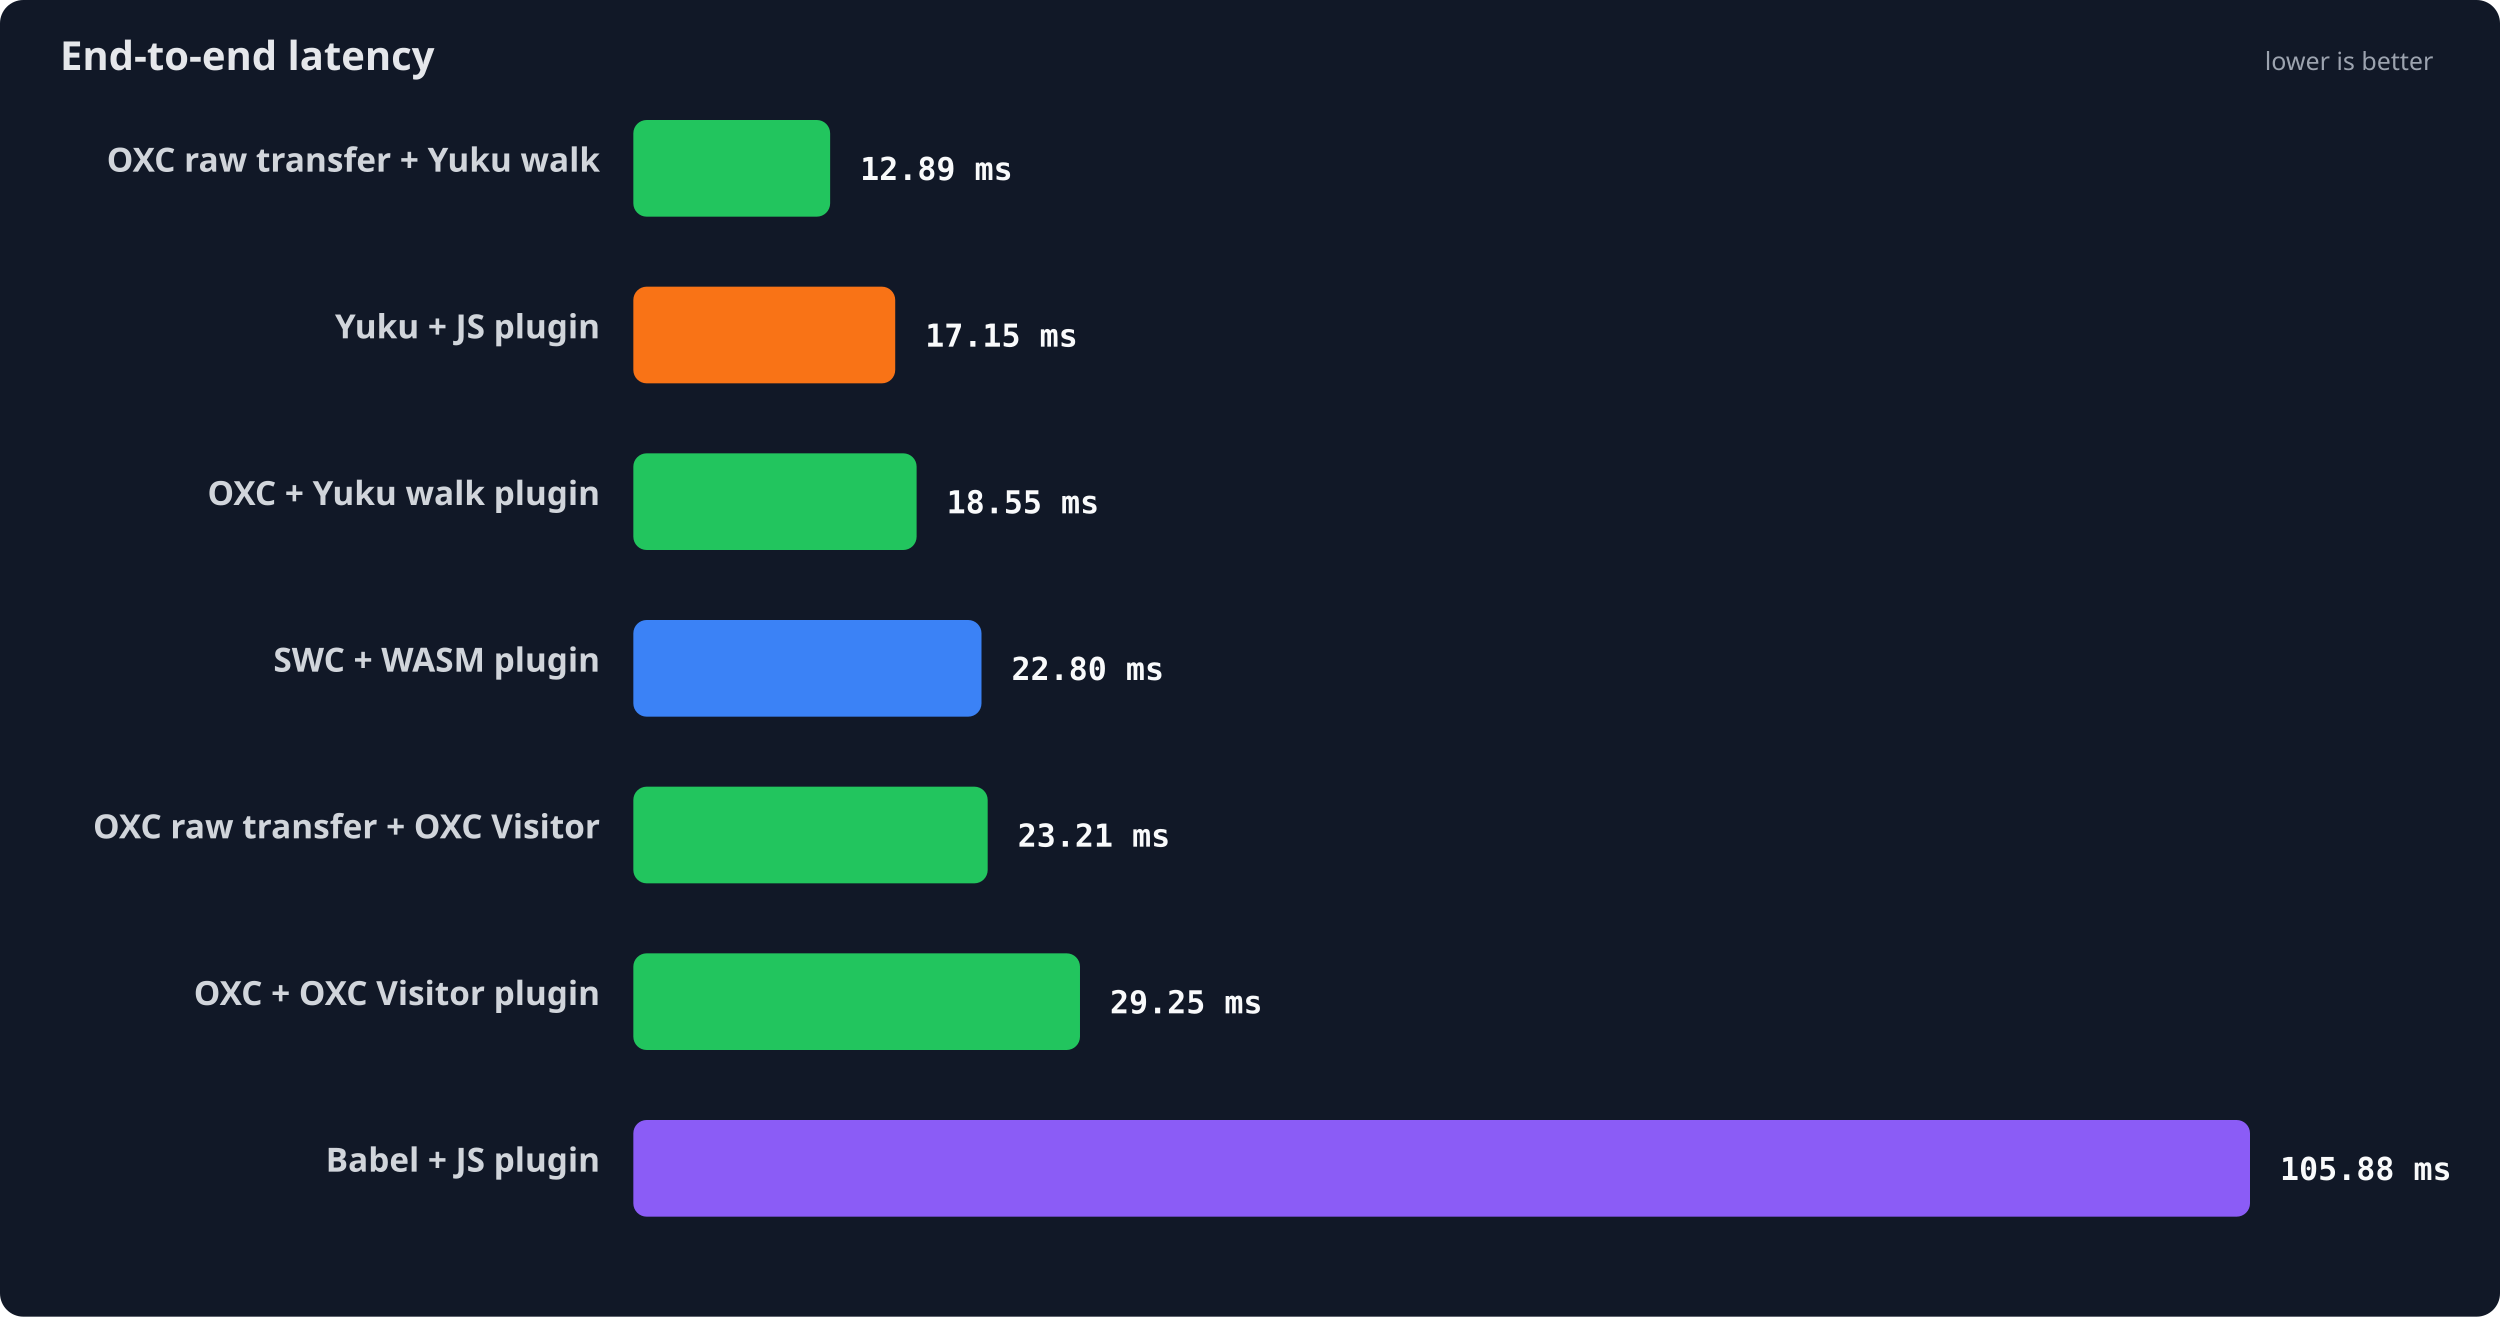
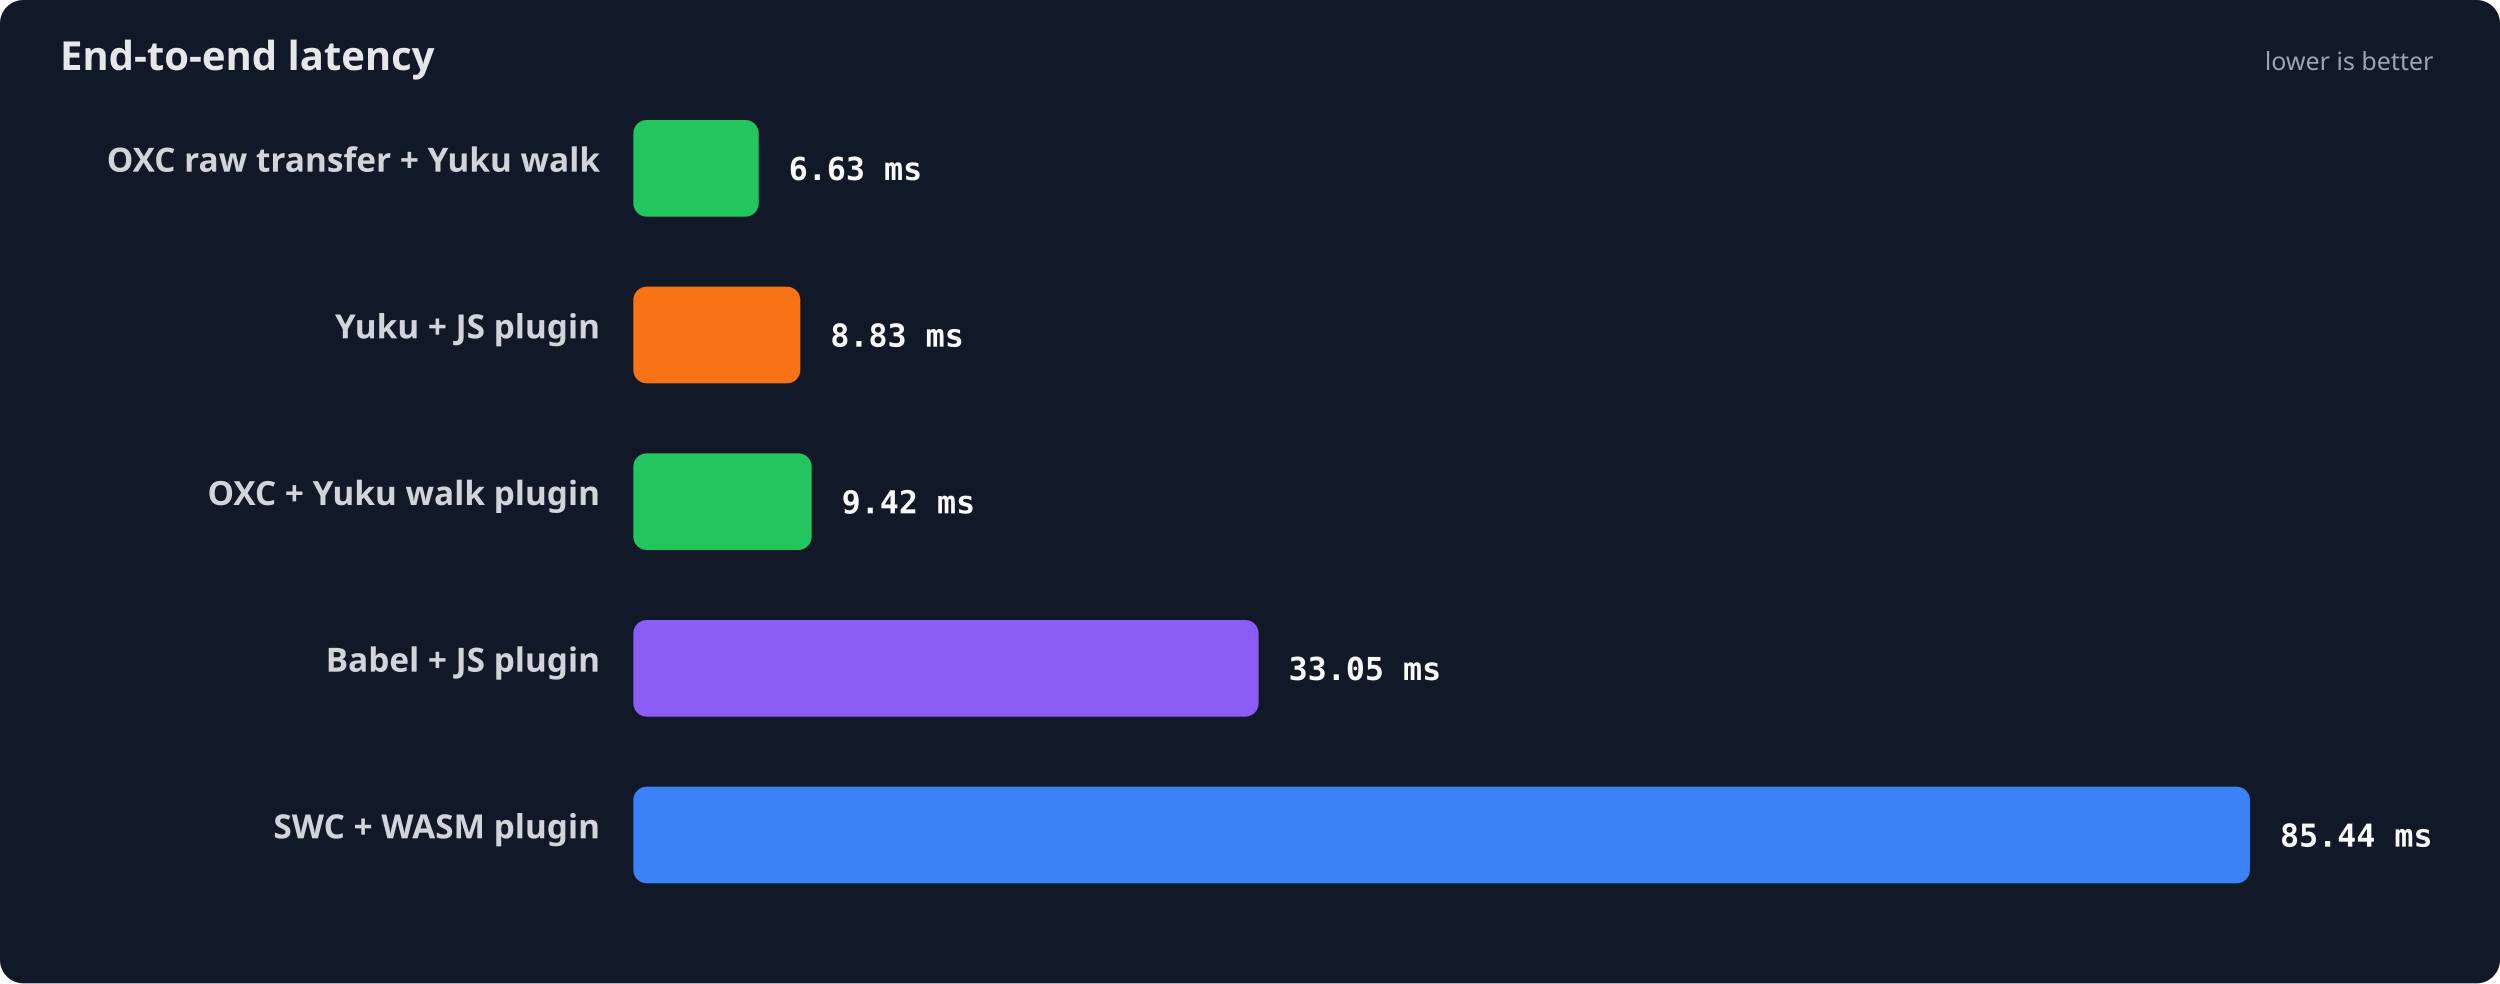
- <svg xmlns="http://www.w3.org/2000/svg" width="1500" height="790" viewBox="0 0 1500 790" role="img" aria-label="Styled-components transform latency, lower is better">
+ <svg xmlns="http://www.w3.org/2000/svg" width="1500" height="590" viewBox="0 0 1500 590" role="img" aria-label="Styled-components transform latency, lower is better">
  <style>
      .title { fill: #e5e7eb; font: 700 24px system-ui, sans-serif; }
      .label { fill: #d1d5db; font: 600 20px system-ui, sans-serif; }
      .value { fill: #f9fafb; font: 700 19px ui-monospace, monospace; }
      .note { fill: #9ca3af; font: 15px system-ui, sans-serif; }
    </style>
  <rect width="100%" height="100%" rx="14" fill="#111827" />
  <text x="36" y="42" class="title">End-to-end latency</text>
  <text x="1460" y="42" text-anchor="end" class="note">lower is better</text>
  <text x="360" y="103" text-anchor="end" class="label">
        OXC raw transfer + Yuku walk
      </text>
-   <rect x="380" y="72" width="118.08" height="58" rx="8" fill="#22c55e" />
-   <text x="516.08" y="108" class="value">
-         12.89 ms
+   <rect x="380" y="72" width="75.23" height="58" rx="8" fill="#22c55e" />
+   <text x="473.23" y="108" class="value">
+         6.63 ms
      </text>
  <text x="360" y="203" text-anchor="end" class="label">
        Yuku + JS plugin
      </text>
-   <rect x="380" y="172" width="157.13" height="58" rx="8" fill="#f97316" />
-   <text x="555.13" y="208" class="value">
-         17.15 ms
+   <rect x="380" y="172" width="100.20" height="58" rx="8" fill="#f97316" />
+   <text x="498.20" y="208" class="value">
+         8.83 ms
      </text>
  <text x="360" y="303" text-anchor="end" class="label">
        OXC + Yuku walk plugin
      </text>
-   <rect x="380" y="272" width="169.97" height="58" rx="8" fill="#22c55e" />
-   <text x="567.97" y="308" class="value">
-         18.55 ms
+   <rect x="380" y="272" width="107.00" height="58" rx="8" fill="#22c55e" />
+   <text x="505.00" y="308" class="value">
+         9.42 ms
      </text>
  <text x="360" y="403" text-anchor="end" class="label">
+         Babel + JS plugin
+       </text>
+   <rect x="380" y="372" width="375.18" height="58" rx="8" fill="#8b5cf6" />
+   <text x="773.18" y="408" class="value">
+         33.05 ms
+       </text>
+   <text x="360" y="503" text-anchor="end" class="label">
        SWC + WASM plugin
      </text>
-   <rect x="380" y="372" width="208.90" height="58" rx="8" fill="#3b82f6" />
-   <text x="606.90" y="408" class="value">
-         22.80 ms
-       </text>
-   <text x="360" y="503" text-anchor="end" class="label">
-         OXC raw transfer + OXC Visitor
-       </text>
-   <rect x="380" y="472" width="212.61" height="58" rx="8" fill="#22c55e" />
-   <text x="610.61" y="508" class="value">
-         23.21 ms
-       </text>
-   <text x="360" y="603" text-anchor="end" class="label">
-         OXC + OXC Visitor plugin
-       </text>
-   <rect x="380" y="572" width="267.99" height="58" rx="8" fill="#22c55e" />
-   <text x="665.99" y="608" class="value">
-         29.25 ms
-       </text>
-   <text x="360" y="703" text-anchor="end" class="label">
-         Babel + JS plugin
-       </text>
-   <rect x="380" y="672" width="970.00" height="58" rx="8" fill="#8b5cf6" />
-   <text x="1368.00" y="708" class="value">
-         105.88 ms
+   <rect x="380" y="472" width="970.00" height="58" rx="8" fill="#3b82f6" />
+   <text x="1368.00" y="508" class="value">
+         85.44 ms
      </text>
</svg>
